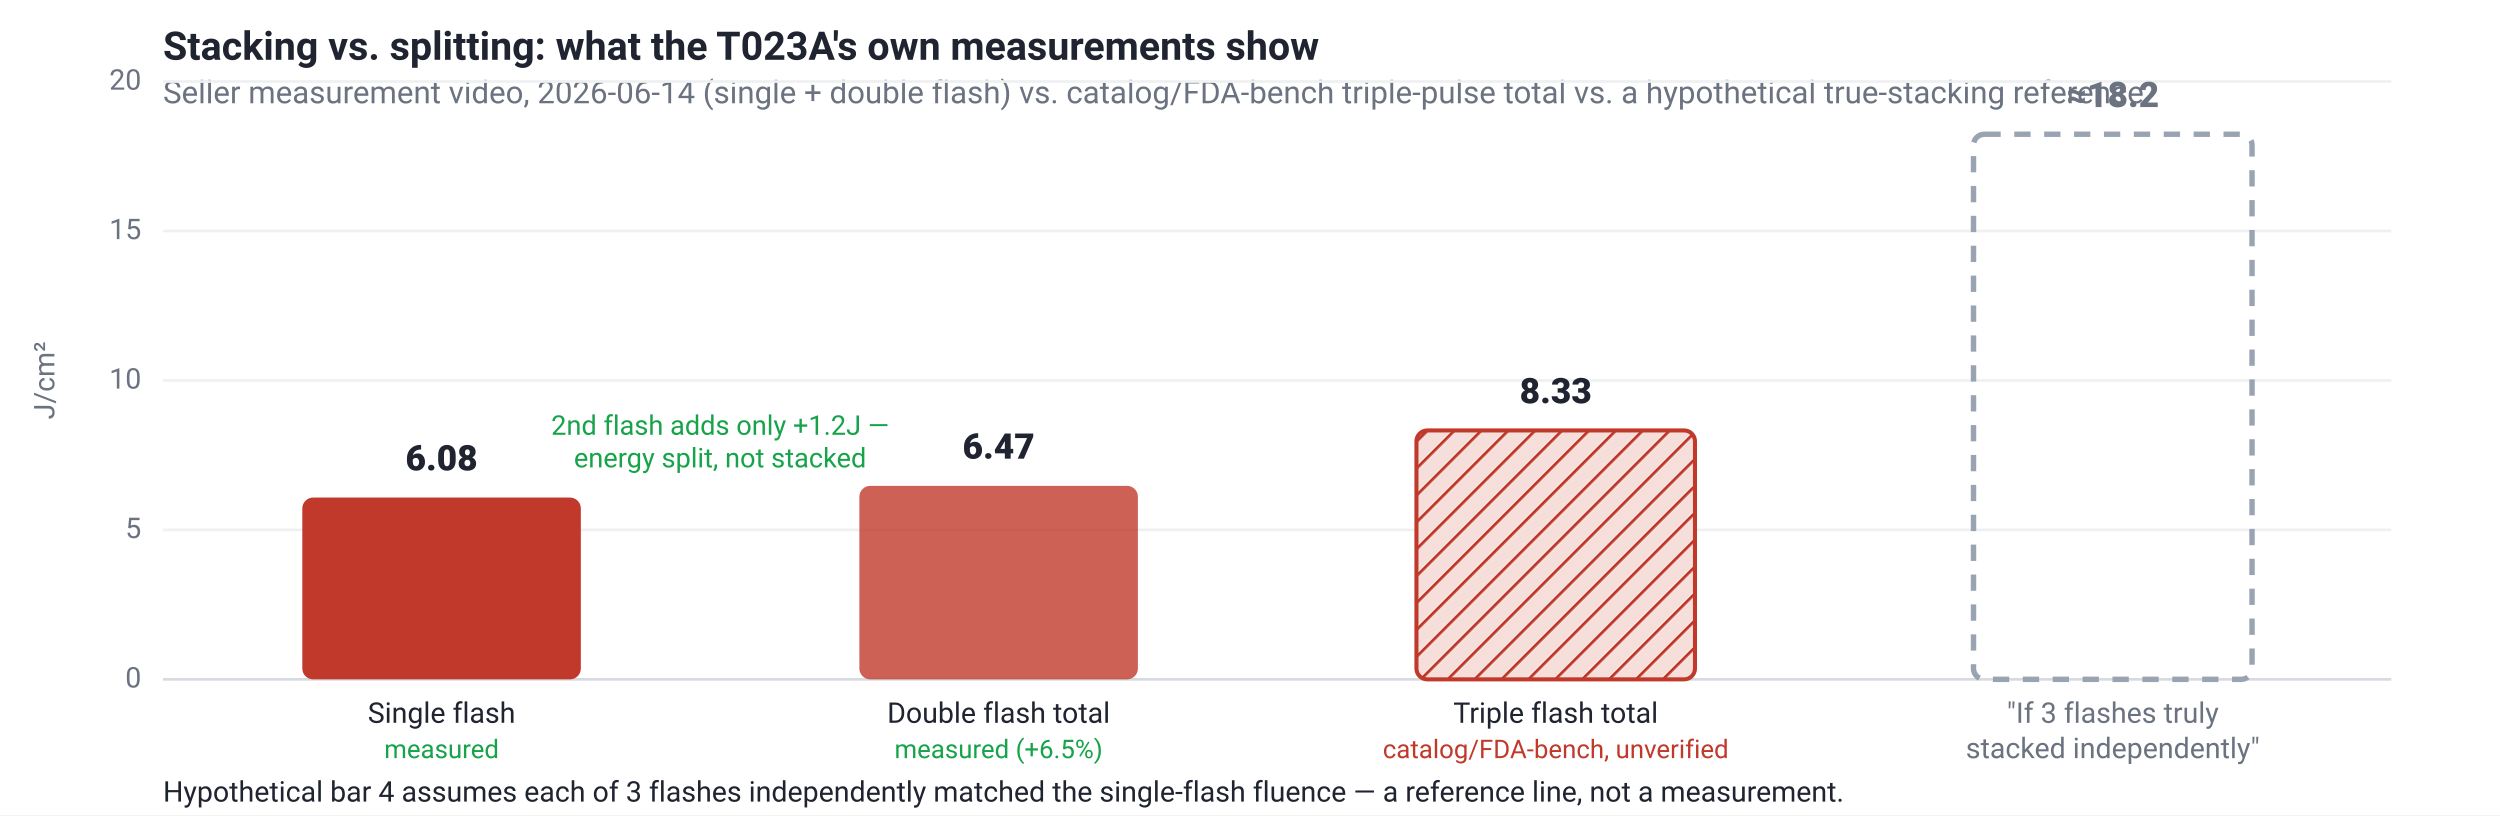
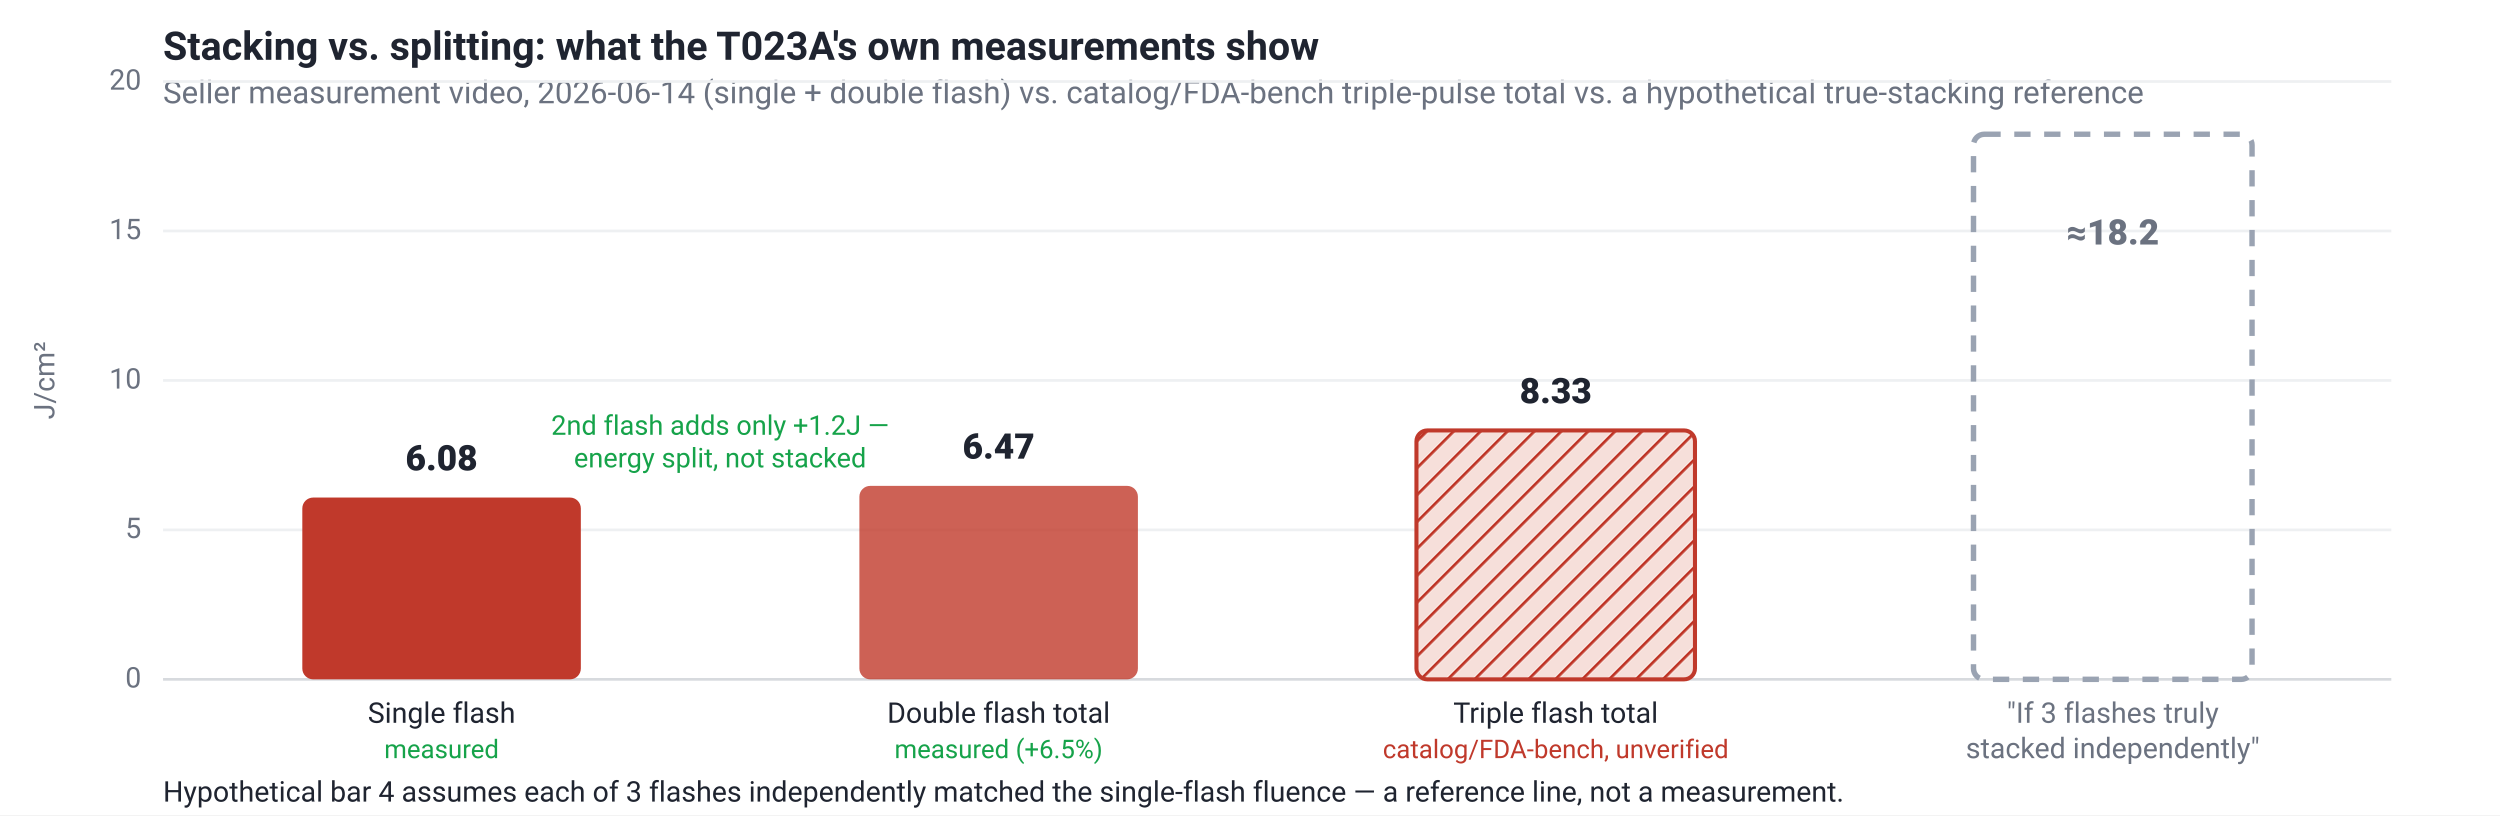
<svg xmlns="http://www.w3.org/2000/svg" viewBox="0 0 920 300" role="img" aria-label="Bar chart comparing measured single and double flash fluence against the catalog triple-pulse claim and a hypothetical true-stacking reference">
  <style>text{font-family:-apple-system,BlinkMacSystemFont,'Segoe UI',Roboto,Helvetica,Arial,sans-serif}</style>
  <rect x="0" y="0" width="920" height="300" fill="#ffffff" />
  <text x="60" y="22" font-size="14.5" font-weight="700" fill="#1f2430">Stacking vs. splitting: what the T023A's own measurements show</text>
  <text x="60" y="38" font-size="11.5" fill="#6b7280">Seller measurement video, 2026-06-14 (single + double flash) vs. catalog/FDA-bench triple-pulse total vs. a hypothetical true-stacking reference</text>
  <defs>
    <pattern id="hatch2" width="7" height="7" patternTransform="rotate(45)" patternUnits="userSpaceOnUse">
      <rect width="7" height="7" fill="#f6dfda" />
      <line x1="0" y1="0" x2="0" y2="7" stroke="#c0392b" stroke-width="2" />
    </pattern>
  </defs>
  <g font-size="10.5" fill="#6b7280" text-anchor="end">
    <line x1="60" y1="250" x2="880" y2="250" stroke="#d7dade" />
    <text x="52" y="253">0</text>
    <line x1="60" y1="195" x2="880" y2="195" stroke="#eef0f2" />
    <text x="52" y="198">5</text>
    <line x1="60" y1="140" x2="880" y2="140" stroke="#eef0f2" />
    <text x="52" y="143">10</text>
    <line x1="60" y1="85" x2="880" y2="85" stroke="#eef0f2" />
    <text x="52" y="88">15</text>
    <line x1="60" y1="30" x2="880" y2="30" stroke="#eef0f2" />
    <text x="52" y="33">20</text>
  </g>
  <text x="20" y="140" font-size="10.5" fill="#6b7280" text-anchor="middle" transform="rotate(-90 20 140)">J/cm²</text>
  <rect x="111.25" y="183.1" width="102.5" height="66.9" rx="4" fill="#c0392b" />
  <text x="162.5" y="173.1" font-size="13" font-weight="800" fill="#1f2430" text-anchor="middle">6.08</text>
  <text x="162.5" y="266" font-size="10.5" fill="#1f2430" text-anchor="middle">Single flash</text>
  <text x="162.5" y="279" font-size="9.5" fill="#16a34a" text-anchor="middle">measured</text>
  <rect x="316.25" y="178.8" width="102.5" height="71.2" rx="4" fill="#c0392b" opacity="0.8" />
  <text x="367.5" y="168.8" font-size="13" font-weight="800" fill="#1f2430" text-anchor="middle">6.47</text>
  <text x="367.5" y="266" font-size="10.5" fill="#1f2430" text-anchor="middle">Double flash total</text>
  <text x="367.5" y="279" font-size="9.5" fill="#16a34a" text-anchor="middle">measured (+6.5%)</text>
  <rect x="521.25" y="158.4" width="102.5" height="91.6" rx="4" fill="url(#hatch2)" stroke="#c0392b" stroke-width="1.5" />
  <text x="572.5" y="148.4" font-size="13" font-weight="800" fill="#1f2430" text-anchor="middle">8.33</text>
  <text x="572.5" y="266" font-size="10.5" fill="#1f2430" text-anchor="middle">Triple flash total</text>
  <text x="572.5" y="279" font-size="9.5" fill="#c0392b" text-anchor="middle">catalog/FDA-bench, unverified</text>
  <rect x="726.25" y="49.4" width="102.5" height="200.6" rx="4" fill="none" stroke="#9aa3b2" stroke-width="2" stroke-dasharray="6 5" />
-   <text x="777.5" y="39.4" font-size="13" font-weight="800" fill="#6b7280" text-anchor="middle">≈18.2</text>
+   <text x="777.5" y="90" font-size="13" font-weight="800" fill="#6b7280" text-anchor="middle">≈18.2</text>
  <text x="777.5" y="266" font-size="10.5" fill="#6b7280" text-anchor="middle">"If 3 flashes truly</text>
  <text x="777.5" y="279" font-size="10.5" fill="#6b7280" text-anchor="middle">stacked independently"</text>
  <text x="265" y="160" font-size="10" fill="#16a34a" text-anchor="middle">2nd flash adds only +1.2J —</text>
  <text x="265" y="172" font-size="10" fill="#16a34a" text-anchor="middle">energy split, not stacked</text>
  <text x="60" y="295" font-size="10.5" fill="#1f2430">Hypothetical bar 4 assumes each of 3 flashes independently matched the single-flash fluence — a reference line, not a measurement.</text>
</svg>
